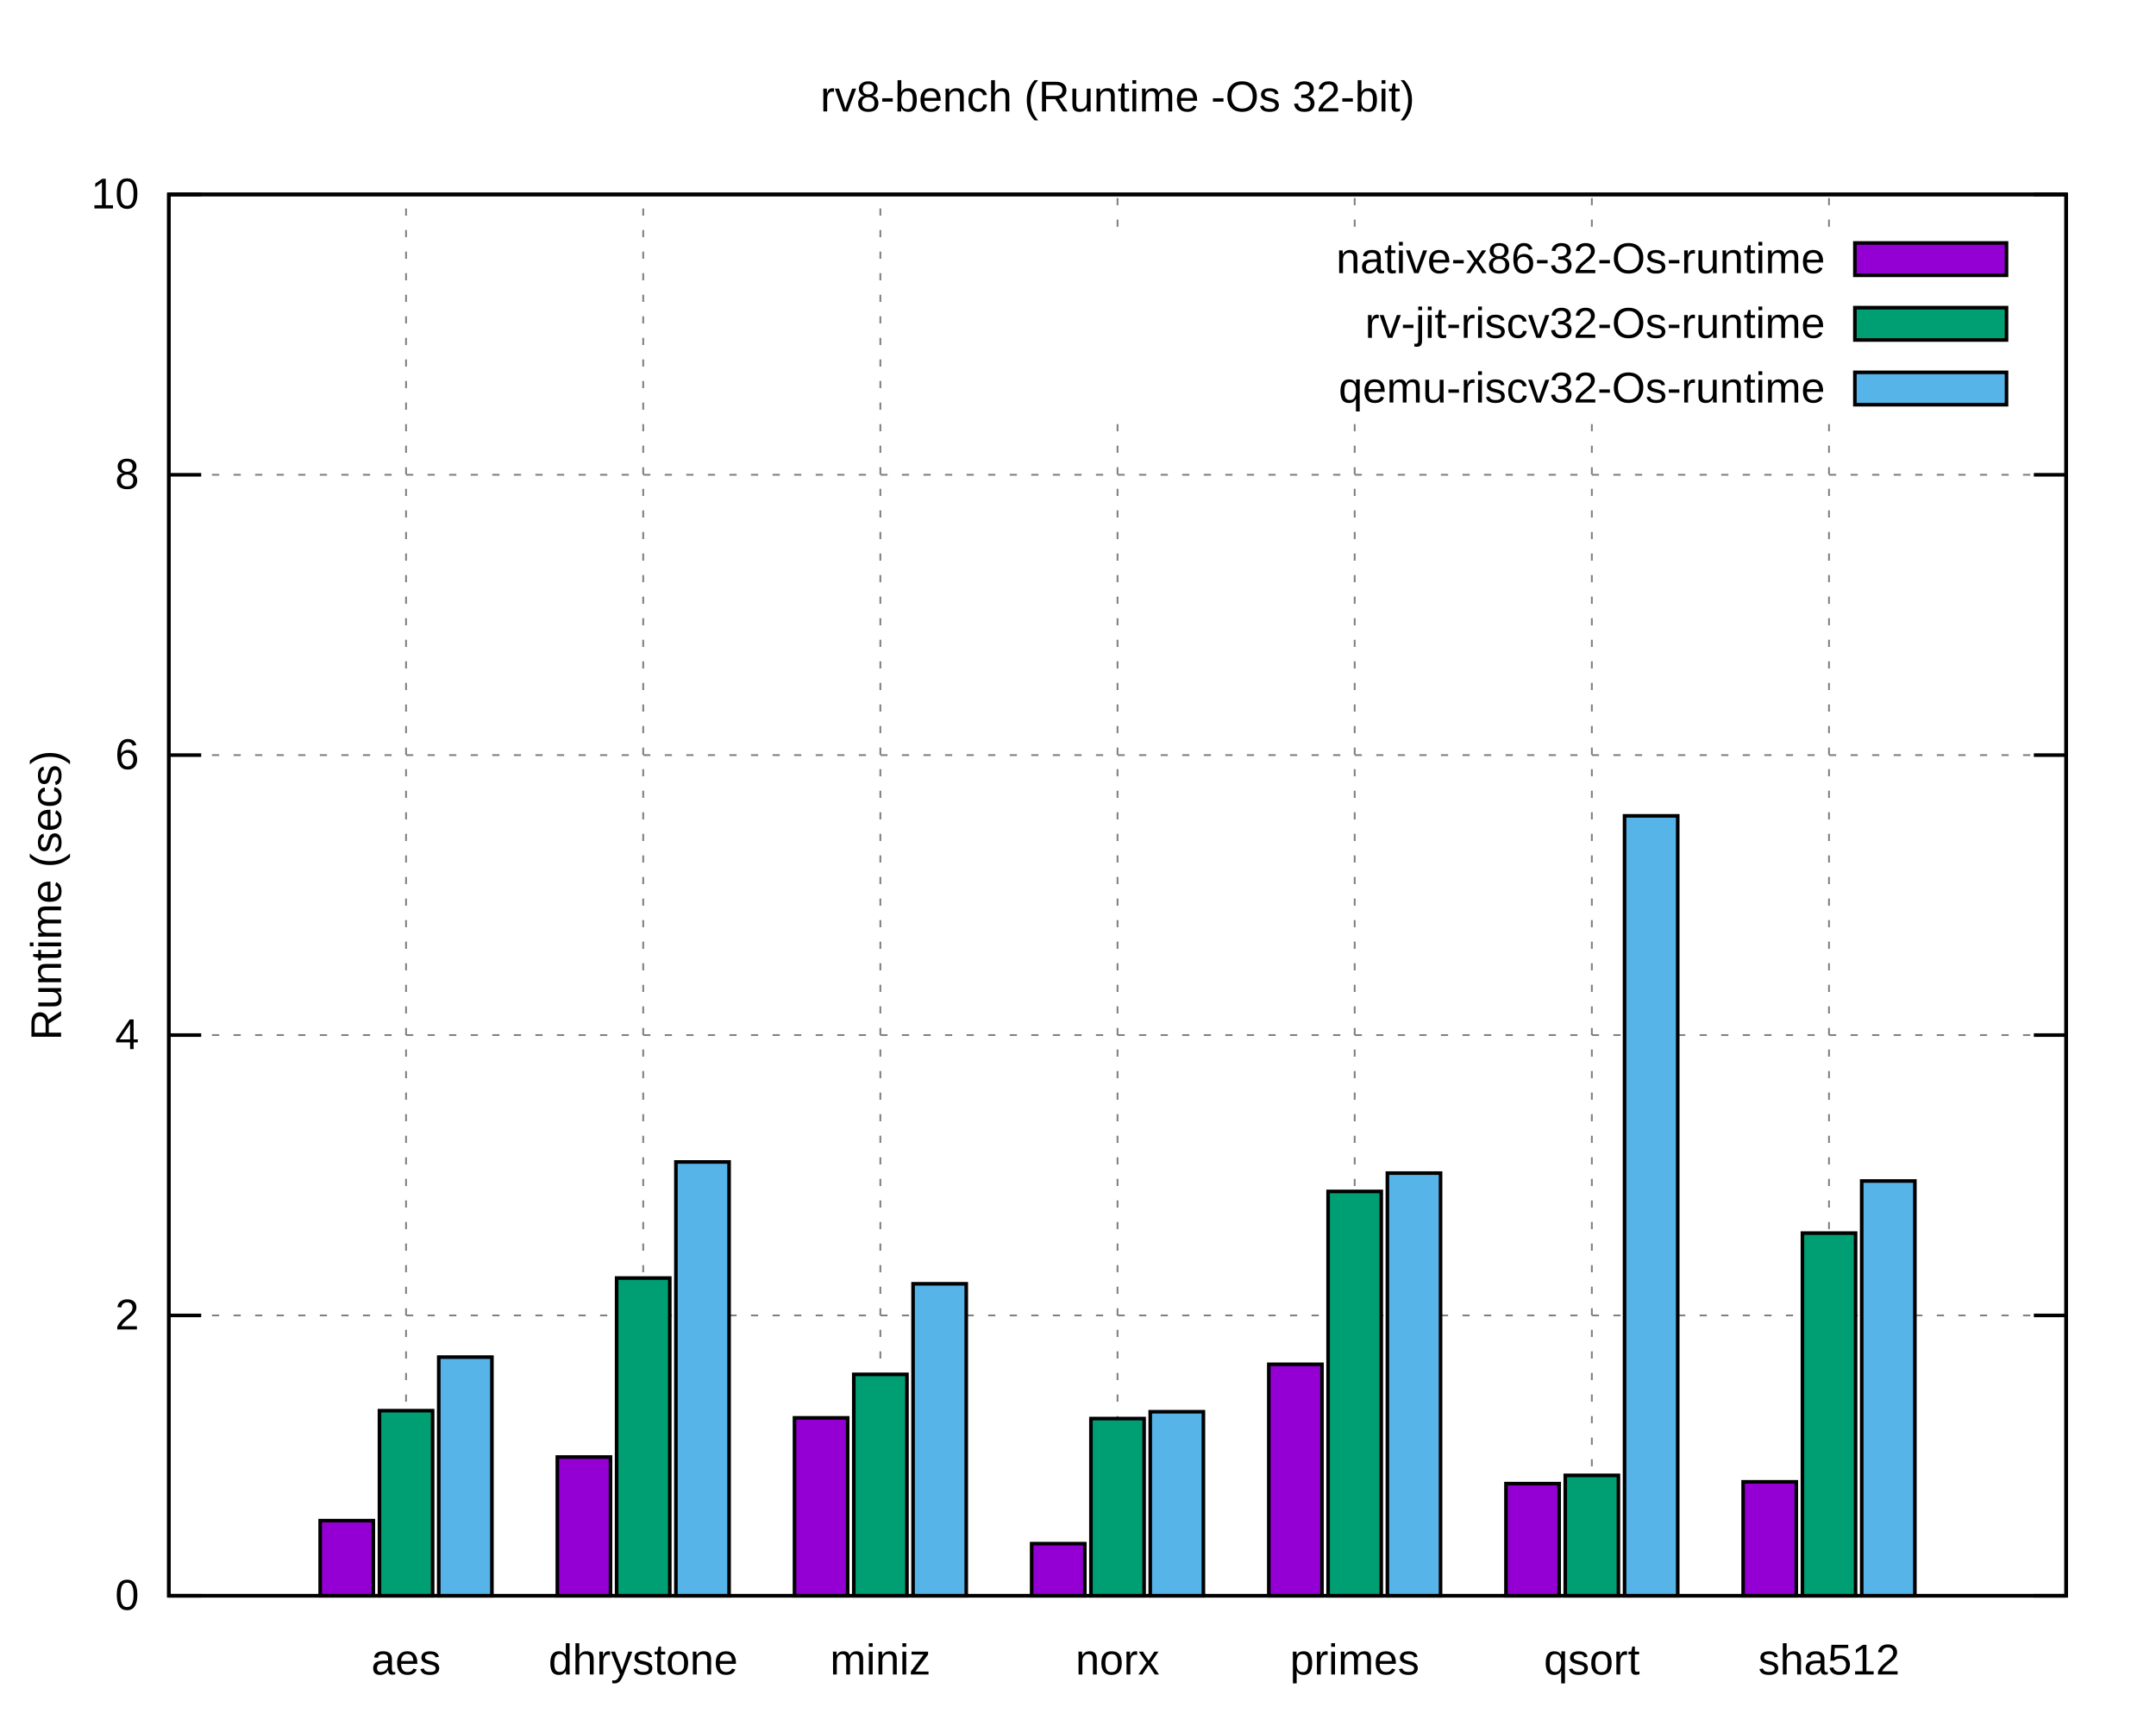
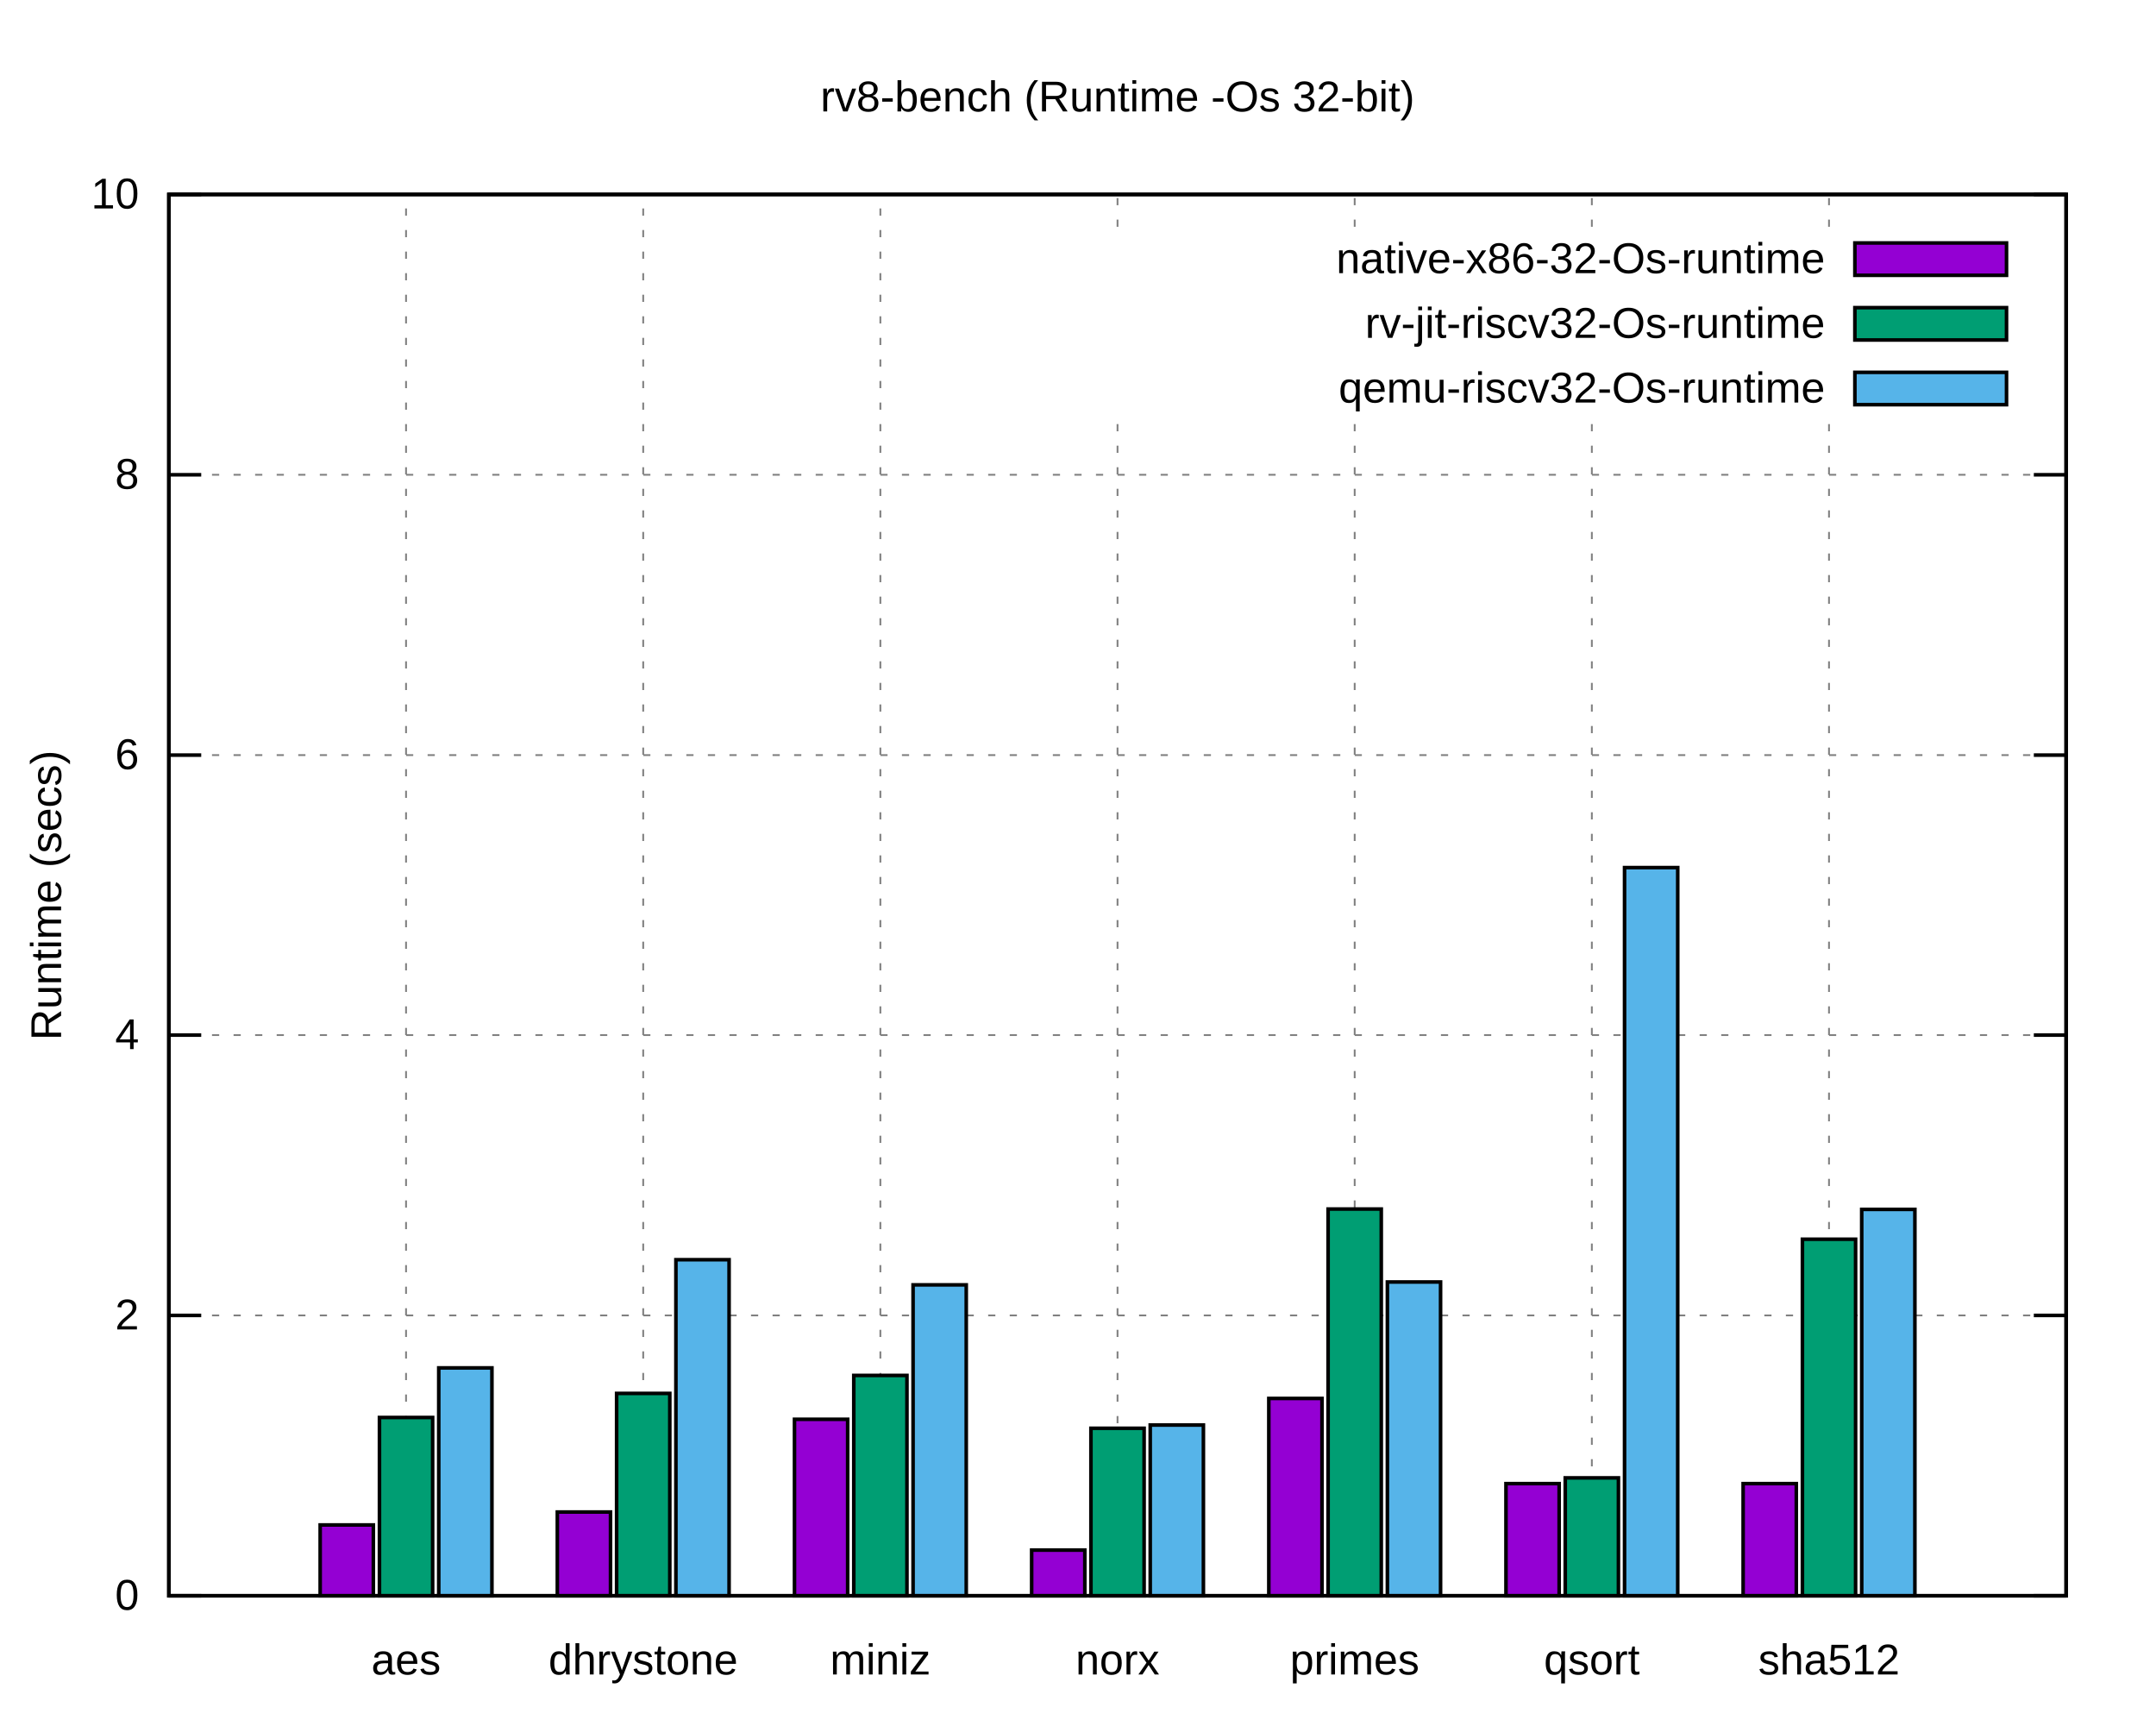
<svg xmlns="http://www.w3.org/2000/svg" xmlns:xlink="http://www.w3.org/1999/xlink" width="600" height="480" viewBox="0 0 600 480">
  <g id="gnuplot_canvas">
    <rect x="0" y="0" width="600" height="480" fill="none" />
    <defs>
      <circle id="gpDot" r="0.5" stroke-width="0.5" />
      <path id="gpPt0" stroke-width="0.222" stroke="currentColor" d="M-1,0 h2 M0,-1 v2" />
      <path id="gpPt1" stroke-width="0.222" stroke="currentColor" d="M-1,-1 L1,1 M1,-1 L-1,1" />
      <path id="gpPt2" stroke-width="0.222" stroke="currentColor" d="M-1,0 L1,0 M0,-1 L0,1 M-1,-1 L1,1 M-1,1 L1,-1" />
      <rect id="gpPt3" stroke-width="0.222" stroke="currentColor" x="-1" y="-1" width="2" height="2" />
      <rect id="gpPt4" stroke-width="0.222" stroke="currentColor" fill="currentColor" x="-1" y="-1" width="2" height="2" />
      <circle id="gpPt5" stroke-width="0.222" stroke="currentColor" cx="0" cy="0" r="1" />
      <use xlink:href="#gpPt5" id="gpPt6" fill="currentColor" stroke="none" />
      <path id="gpPt7" stroke-width="0.222" stroke="currentColor" d="M0,-1.33 L-1.33,0.67 L1.33,0.67 z" />
      <use xlink:href="#gpPt7" id="gpPt8" fill="currentColor" stroke="none" />
      <use xlink:href="#gpPt7" id="gpPt9" stroke="currentColor" transform="rotate(180)" />
      <use xlink:href="#gpPt9" id="gpPt10" fill="currentColor" stroke="none" />
      <use xlink:href="#gpPt3" id="gpPt11" stroke="currentColor" transform="rotate(45)" />
      <use xlink:href="#gpPt11" id="gpPt12" fill="currentColor" stroke="none" />
      <path id="gpPt13" stroke-width="0.222" stroke="currentColor" d="M0,1.330 L1.265,0.411 L0.782,-1.067 L-0.782,-1.076 L-1.265,0.411 z" />
      <use xlink:href="#gpPt13" id="gpPt14" fill="currentColor" stroke="none" />
      <filter id="textbox" filterUnits="objectBoundingBox" x="0" y="0" height="1" width="1">
        <feFlood flood-color="white" flood-opacity="1" result="bgnd" />
        <feComposite in="SourceGraphic" in2="bgnd" operator="atop" />
      </filter>
      <filter id="greybox" filterUnits="objectBoundingBox" x="0" y="0" height="1" width="1">
        <feFlood flood-color="lightgrey" flood-opacity="1" result="grey" />
        <feComposite in="SourceGraphic" in2="grey" operator="atop" />
      </filter>
    </defs>
    <g fill="none" color="white" stroke="black" stroke-width="1.00" stroke-linecap="butt" stroke-linejoin="miter">
</g>
    <g fill="none" color="black" stroke="currentColor" stroke-width="1.00" stroke-linecap="butt" stroke-linejoin="miter">
</g>
    <g fill="none" color="black" stroke="black" stroke-width="0.50" stroke-linecap="butt" stroke-linejoin="miter">
</g>
    <g fill="none" color="gray" stroke="currentColor" stroke-width="0.50" stroke-linecap="butt" stroke-linejoin="miter">
      <path stroke="gray" stroke-dasharray="2,4" class="gridline" d="M47.0,444.0 L575.0,444.0  " />
    </g>
    <g fill="none" color="gray" stroke="gray" stroke-width="1.00" stroke-linecap="butt" stroke-linejoin="miter">
</g>
    <g fill="none" color="black" stroke="currentColor" stroke-width="1.00" stroke-linecap="butt" stroke-linejoin="miter">
      <path stroke="black" d="M47.0,444.0 L56.0,444.0 M575.0,444.0 L566.0,444.0  " />
      <g transform="translate(38.7,447.9)" stroke="none" fill="black" font-family="Arial" font-size="12.00" text-anchor="end">
        <text>
          <tspan font-family="Arial"> 0</tspan>
        </text>
      </g>
    </g>
    <g fill="none" color="black" stroke="currentColor" stroke-width="1.00" stroke-linecap="butt" stroke-linejoin="miter">
</g>
    <g fill="none" color="black" stroke="black" stroke-width="0.50" stroke-linecap="butt" stroke-linejoin="miter">
</g>
    <g fill="none" color="gray" stroke="currentColor" stroke-width="0.50" stroke-linecap="butt" stroke-linejoin="miter">
      <path stroke="gray" stroke-dasharray="2,4" class="gridline" d="M47.0,366.0 L575.0,366.0  " />
    </g>
    <g fill="none" color="gray" stroke="gray" stroke-width="1.00" stroke-linecap="butt" stroke-linejoin="miter">
</g>
    <g fill="none" color="black" stroke="currentColor" stroke-width="1.00" stroke-linecap="butt" stroke-linejoin="miter">
      <path stroke="black" d="M47.0,366.0 L56.0,366.0 M575.0,366.0 L566.0,366.0  " />
      <g transform="translate(38.7,369.9)" stroke="none" fill="black" font-family="Arial" font-size="12.00" text-anchor="end">
        <text>
          <tspan font-family="Arial"> 2</tspan>
        </text>
      </g>
    </g>
    <g fill="none" color="black" stroke="currentColor" stroke-width="1.00" stroke-linecap="butt" stroke-linejoin="miter">
</g>
    <g fill="none" color="black" stroke="black" stroke-width="0.50" stroke-linecap="butt" stroke-linejoin="miter">
</g>
    <g fill="none" color="gray" stroke="currentColor" stroke-width="0.50" stroke-linecap="butt" stroke-linejoin="miter">
      <path stroke="gray" stroke-dasharray="2,4" class="gridline" d="M47.0,288.0 L575.0,288.0  " />
    </g>
    <g fill="none" color="gray" stroke="gray" stroke-width="1.00" stroke-linecap="butt" stroke-linejoin="miter">
</g>
    <g fill="none" color="black" stroke="currentColor" stroke-width="1.00" stroke-linecap="butt" stroke-linejoin="miter">
      <path stroke="black" d="M47.0,288.0 L56.0,288.0 M575.0,288.0 L566.0,288.0  " />
      <g transform="translate(38.7,291.9)" stroke="none" fill="black" font-family="Arial" font-size="12.00" text-anchor="end">
        <text>
          <tspan font-family="Arial"> 4</tspan>
        </text>
      </g>
    </g>
    <g fill="none" color="black" stroke="currentColor" stroke-width="1.00" stroke-linecap="butt" stroke-linejoin="miter">
</g>
    <g fill="none" color="black" stroke="black" stroke-width="0.50" stroke-linecap="butt" stroke-linejoin="miter">
</g>
    <g fill="none" color="gray" stroke="currentColor" stroke-width="0.50" stroke-linecap="butt" stroke-linejoin="miter">
      <path stroke="gray" stroke-dasharray="2,4" class="gridline" d="M47.0,210.1 L575.0,210.1  " />
    </g>
    <g fill="none" color="gray" stroke="gray" stroke-width="1.00" stroke-linecap="butt" stroke-linejoin="miter">
</g>
    <g fill="none" color="black" stroke="currentColor" stroke-width="1.00" stroke-linecap="butt" stroke-linejoin="miter">
      <path stroke="black" d="M47.0,210.1 L56.0,210.1 M575.0,210.1 L566.0,210.1  " />
      <g transform="translate(38.7,214.0)" stroke="none" fill="black" font-family="Arial" font-size="12.00" text-anchor="end">
        <text>
          <tspan font-family="Arial"> 6</tspan>
        </text>
      </g>
    </g>
    <g fill="none" color="black" stroke="currentColor" stroke-width="1.00" stroke-linecap="butt" stroke-linejoin="miter">
</g>
    <g fill="none" color="black" stroke="black" stroke-width="0.50" stroke-linecap="butt" stroke-linejoin="miter">
</g>
    <g fill="none" color="gray" stroke="currentColor" stroke-width="0.50" stroke-linecap="butt" stroke-linejoin="miter">
      <path stroke="gray" stroke-dasharray="2,4" class="gridline" d="M47.0,132.1 L575.0,132.1  " />
    </g>
    <g fill="none" color="gray" stroke="gray" stroke-width="1.00" stroke-linecap="butt" stroke-linejoin="miter">
</g>
    <g fill="none" color="black" stroke="currentColor" stroke-width="1.00" stroke-linecap="butt" stroke-linejoin="miter">
      <path stroke="black" d="M47.0,132.1 L56.0,132.1 M575.0,132.1 L566.0,132.1  " />
      <g transform="translate(38.7,136.0)" stroke="none" fill="black" font-family="Arial" font-size="12.00" text-anchor="end">
        <text>
          <tspan font-family="Arial"> 8</tspan>
        </text>
      </g>
    </g>
    <g fill="none" color="black" stroke="currentColor" stroke-width="1.00" stroke-linecap="butt" stroke-linejoin="miter">
</g>
    <g fill="none" color="black" stroke="black" stroke-width="0.50" stroke-linecap="butt" stroke-linejoin="miter">
</g>
    <g fill="none" color="gray" stroke="currentColor" stroke-width="0.50" stroke-linecap="butt" stroke-linejoin="miter">
      <path stroke="gray" stroke-dasharray="2,4" class="gridline" d="M47.0,54.1 L575.0,54.1  " />
    </g>
    <g fill="none" color="gray" stroke="gray" stroke-width="1.00" stroke-linecap="butt" stroke-linejoin="miter">
</g>
    <g fill="none" color="black" stroke="currentColor" stroke-width="1.00" stroke-linecap="butt" stroke-linejoin="miter">
      <path stroke="black" d="M47.0,54.1 L56.0,54.1 M575.0,54.1 L566.0,54.1  " />
      <g transform="translate(38.7,58.0)" stroke="none" fill="black" font-family="Arial" font-size="12.00" text-anchor="end">
        <text>
          <tspan font-family="Arial"> 10</tspan>
        </text>
      </g>
    </g>
    <g fill="none" color="black" stroke="currentColor" stroke-width="1.00" stroke-linecap="butt" stroke-linejoin="miter">
</g>
    <g fill="none" color="black" stroke="black" stroke-width="0.50" stroke-linecap="butt" stroke-linejoin="miter">
</g>
    <g fill="none" color="gray" stroke="currentColor" stroke-width="0.50" stroke-linecap="butt" stroke-linejoin="miter">
      <path stroke="gray" stroke-dasharray="2,4" class="gridline" d="M113.0,444.0 L113.0,54.1  " />
    </g>
    <g fill="none" color="gray" stroke="gray" stroke-width="1.00" stroke-linecap="butt" stroke-linejoin="miter">
</g>
    <g fill="none" color="black" stroke="currentColor" stroke-width="1.00" stroke-linecap="butt" stroke-linejoin="miter">
      <path stroke="black" d="M113.0,444.0 M113.0,54.1  " />
      <g transform="translate(113.0,465.9)" stroke="none" fill="black" font-family="Arial" font-size="12.00" text-anchor="middle">
        <text>
          <tspan font-family="Arial">aes</tspan>
        </text>
      </g>
    </g>
    <g fill="none" color="black" stroke="currentColor" stroke-width="1.00" stroke-linecap="butt" stroke-linejoin="miter">
</g>
    <g fill="none" color="black" stroke="black" stroke-width="0.50" stroke-linecap="butt" stroke-linejoin="miter">
</g>
    <g fill="none" color="gray" stroke="currentColor" stroke-width="0.50" stroke-linecap="butt" stroke-linejoin="miter">
      <path stroke="gray" stroke-dasharray="2,4" class="gridline" d="M179.0,444.0 L179.0,54.1  " />
    </g>
    <g fill="none" color="gray" stroke="gray" stroke-width="1.00" stroke-linecap="butt" stroke-linejoin="miter">
</g>
    <g fill="none" color="black" stroke="currentColor" stroke-width="1.00" stroke-linecap="butt" stroke-linejoin="miter">
      <path stroke="black" d="M179.0,444.0 M179.0,54.1  " />
      <g transform="translate(179.0,465.9)" stroke="none" fill="black" font-family="Arial" font-size="12.00" text-anchor="middle">
        <text>
          <tspan font-family="Arial">dhrystone</tspan>
        </text>
      </g>
    </g>
    <g fill="none" color="black" stroke="currentColor" stroke-width="1.00" stroke-linecap="butt" stroke-linejoin="miter">
</g>
    <g fill="none" color="black" stroke="black" stroke-width="0.50" stroke-linecap="butt" stroke-linejoin="miter">
</g>
    <g fill="none" color="gray" stroke="currentColor" stroke-width="0.50" stroke-linecap="butt" stroke-linejoin="miter">
      <path stroke="gray" stroke-dasharray="2,4" class="gridline" d="M245.0,444.0 L245.0,54.1  " />
    </g>
    <g fill="none" color="gray" stroke="gray" stroke-width="1.00" stroke-linecap="butt" stroke-linejoin="miter">
</g>
    <g fill="none" color="black" stroke="currentColor" stroke-width="1.00" stroke-linecap="butt" stroke-linejoin="miter">
      <path stroke="black" d="M245.0,444.0 M245.0,54.1  " />
      <g transform="translate(245.0,465.9)" stroke="none" fill="black" font-family="Arial" font-size="12.00" text-anchor="middle">
        <text>
          <tspan font-family="Arial">miniz</tspan>
        </text>
      </g>
    </g>
    <g fill="none" color="black" stroke="currentColor" stroke-width="1.00" stroke-linecap="butt" stroke-linejoin="miter">
</g>
    <g fill="none" color="black" stroke="black" stroke-width="0.50" stroke-linecap="butt" stroke-linejoin="miter">
</g>
    <g fill="none" color="gray" stroke="currentColor" stroke-width="0.50" stroke-linecap="butt" stroke-linejoin="miter">
      <path stroke="gray" stroke-dasharray="2,4" class="gridline" d="M311.0,444.0 L311.0,117.1 M311.0,63.1 L311.0,54.1  " />
    </g>
    <g fill="none" color="gray" stroke="gray" stroke-width="1.00" stroke-linecap="butt" stroke-linejoin="miter">
</g>
    <g fill="none" color="black" stroke="currentColor" stroke-width="1.00" stroke-linecap="butt" stroke-linejoin="miter">
      <path stroke="black" d="M311.0,444.0 M311.0,54.1  " />
      <g transform="translate(311.0,465.9)" stroke="none" fill="black" font-family="Arial" font-size="12.00" text-anchor="middle">
        <text>
          <tspan font-family="Arial">norx</tspan>
        </text>
      </g>
    </g>
    <g fill="none" color="black" stroke="currentColor" stroke-width="1.00" stroke-linecap="butt" stroke-linejoin="miter">
</g>
    <g fill="none" color="black" stroke="black" stroke-width="0.50" stroke-linecap="butt" stroke-linejoin="miter">
</g>
    <g fill="none" color="gray" stroke="currentColor" stroke-width="0.50" stroke-linecap="butt" stroke-linejoin="miter">
      <path stroke="gray" stroke-dasharray="2,4" class="gridline" d="M377.0,444.0 L377.0,117.1 M377.0,63.1 L377.0,54.1  " />
    </g>
    <g fill="none" color="gray" stroke="gray" stroke-width="1.00" stroke-linecap="butt" stroke-linejoin="miter">
</g>
    <g fill="none" color="black" stroke="currentColor" stroke-width="1.00" stroke-linecap="butt" stroke-linejoin="miter">
      <path stroke="black" d="M377.0,444.0 M377.0,54.1  " />
      <g transform="translate(377.0,465.9)" stroke="none" fill="black" font-family="Arial" font-size="12.00" text-anchor="middle">
        <text>
          <tspan font-family="Arial">primes</tspan>
        </text>
      </g>
    </g>
    <g fill="none" color="black" stroke="currentColor" stroke-width="1.00" stroke-linecap="butt" stroke-linejoin="miter">
</g>
    <g fill="none" color="black" stroke="black" stroke-width="0.50" stroke-linecap="butt" stroke-linejoin="miter">
</g>
    <g fill="none" color="gray" stroke="currentColor" stroke-width="0.50" stroke-linecap="butt" stroke-linejoin="miter">
      <path stroke="gray" stroke-dasharray="2,4" class="gridline" d="M443.0,444.0 L443.0,117.1 M443.0,63.1 L443.0,54.1  " />
    </g>
    <g fill="none" color="gray" stroke="gray" stroke-width="1.00" stroke-linecap="butt" stroke-linejoin="miter">
</g>
    <g fill="none" color="black" stroke="currentColor" stroke-width="1.00" stroke-linecap="butt" stroke-linejoin="miter">
      <path stroke="black" d="M443.0,444.0 M443.0,54.1  " />
      <g transform="translate(443.0,465.9)" stroke="none" fill="black" font-family="Arial" font-size="12.00" text-anchor="middle">
        <text>
          <tspan font-family="Arial">qsort</tspan>
        </text>
      </g>
    </g>
    <g fill="none" color="black" stroke="currentColor" stroke-width="1.00" stroke-linecap="butt" stroke-linejoin="miter">
</g>
    <g fill="none" color="black" stroke="black" stroke-width="0.50" stroke-linecap="butt" stroke-linejoin="miter">
</g>
    <g fill="none" color="gray" stroke="currentColor" stroke-width="0.50" stroke-linecap="butt" stroke-linejoin="miter">
      <path stroke="gray" stroke-dasharray="2,4" class="gridline" d="M509.0,444.0 L509.0,117.1 M509.0,63.1 L509.0,54.1  " />
    </g>
    <g fill="none" color="gray" stroke="gray" stroke-width="1.00" stroke-linecap="butt" stroke-linejoin="miter">
</g>
    <g fill="none" color="black" stroke="currentColor" stroke-width="1.00" stroke-linecap="butt" stroke-linejoin="miter">
      <path stroke="black" d="M509.0,444.0 M509.0,54.1  " />
      <g transform="translate(509.0,465.9)" stroke="none" fill="black" font-family="Arial" font-size="12.00" text-anchor="middle">
        <text>
          <tspan font-family="Arial">sha512</tspan>
        </text>
      </g>
    </g>
    <g fill="none" color="black" stroke="currentColor" stroke-width="1.00" stroke-linecap="butt" stroke-linejoin="miter">
</g>
    <g fill="none" color="black" stroke="currentColor" stroke-width="1.00" stroke-linecap="butt" stroke-linejoin="miter">
      <path stroke="black" d="M47.0,54.1 L47.0,444.0 L575.0,444.0 L575.0,54.1 L47.0,54.1 Z  " />
    </g>
    <g fill="none" color="black" stroke="currentColor" stroke-width="1.00" stroke-linecap="butt" stroke-linejoin="miter">
      <g transform="translate(17.0,249.1) rotate(270)" stroke="none" fill="black" font-family="Arial" font-size="12.00" text-anchor="middle">
        <text>
          <tspan font-family="Arial">Runtime (secs)</tspan>
        </text>
      </g>
    </g>
    <g fill="none" color="black" stroke="currentColor" stroke-width="1.00" stroke-linecap="butt" stroke-linejoin="miter">
      <g transform="translate(311.0,31.0)" stroke="none" fill="black" font-family="Arial" font-size="12.00" text-anchor="middle">
        <text>
          <tspan font-family="Arial">rv8-bench (Runtime -Os 32-bit)</tspan>
        </text>
      </g>
    </g>
    <g id="gnuplot_plot_1">
      <g fill="none" color="black" stroke="currentColor" stroke-width="1.00" stroke-linecap="butt" stroke-linejoin="miter">
        <g transform="translate(507.9,76.0)" stroke="none" fill="black" font-family="Arial" font-size="12.00" text-anchor="end">
          <text>
            <tspan font-family="Arial">native-x86-32-Os-runtime</tspan>
          </text>
        </g>
      </g>
      <g fill="none" color="black" stroke="currentColor" stroke-width="1.00" stroke-linecap="butt" stroke-linejoin="miter">
        <g stroke="none" shape-rendering="crispEdges">
          <polygon fill="rgb(148,   0, 211)" points="516.2,76.6 558.4,76.6 558.4,67.6 516.2,67.6 " />
        </g>
        <path stroke="black" d="M516.2,76.6 L558.4,76.6 L558.4,67.6 L516.2,67.6 L516.2,76.6 Z  " />
      </g>
      <g fill="none" color="black" stroke="currentColor" stroke-width="1.00" stroke-linecap="butt" stroke-linejoin="miter">
        <g stroke="none" shape-rendering="crispEdges">
-           <polygon fill="rgb(148,   0, 211)" points="89.1,444.0 104.0,444.0 104.0,423.0 89.1,423.0 " />
-         </g>
-         <path stroke="black" d="M89.1,444.0 L89.1,423.1 L103.9,423.1 L103.9,444.0 L89.1,444.0 Z  " />
-       </g>
-       <g fill="none" color="black" stroke="currentColor" stroke-width="1.00" stroke-linecap="butt" stroke-linejoin="miter">
-         <g stroke="none" shape-rendering="crispEdges">
-           <polygon fill="rgb(148,   0, 211)" points="155.1,444.0 170.0,444.0 170.0,405.3 155.1,405.3 " />
-         </g>
-         <path stroke="black" d="M155.1,444.0 L155.1,405.4 L169.9,405.4 L169.9,444.0 L155.1,444.0 Z  " />
-       </g>
-       <g fill="none" color="black" stroke="currentColor" stroke-width="1.00" stroke-linecap="butt" stroke-linejoin="miter">
-         <g stroke="none" shape-rendering="crispEdges">
-           <polygon fill="rgb(148,   0, 211)" points="221.1,444.0 236.0,444.0 236.0,394.4 221.1,394.4 " />
-         </g>
-         <path stroke="black" d="M221.1,444.0 L221.1,394.5 L235.9,394.5 L235.9,444.0 L221.1,444.0 Z  " />
-       </g>
-       <g fill="none" color="black" stroke="currentColor" stroke-width="1.00" stroke-linecap="butt" stroke-linejoin="miter">
-         <g stroke="none" shape-rendering="crispEdges">
-           <polygon fill="rgb(148,   0, 211)" points="287.1,444.0 302.0,444.0 302.0,429.4 287.1,429.4 " />
-         </g>
-         <path stroke="black" d="M287.1,444.0 L287.1,429.5 L301.9,429.5 L301.9,444.0 L287.1,444.0 Z  " />
-       </g>
-       <g fill="none" color="black" stroke="currentColor" stroke-width="1.00" stroke-linecap="butt" stroke-linejoin="miter">
-         <g stroke="none" shape-rendering="crispEdges">
-           <polygon fill="rgb(148,   0, 211)" points="353.1,444.0 368.0,444.0 368.0,379.5 353.1,379.5 " />
-         </g>
-         <path stroke="black" d="M353.1,444.0 L353.1,379.6 L367.9,379.6 L367.9,444.0 L353.1,444.0 Z  " />
+           <polygon fill="rgb(148,   0, 211)" points="89.1,444.0 104.0,444.0 104.0,424.2 89.1,424.2 " />
+         </g>
+         <path stroke="black" d="M89.1,444.0 L89.1,424.3 L103.9,424.3 L103.9,444.0 L89.1,444.0 Z  " />
+       </g>
+       <g fill="none" color="black" stroke="currentColor" stroke-width="1.00" stroke-linecap="butt" stroke-linejoin="miter">
+         <g stroke="none" shape-rendering="crispEdges">
+           <polygon fill="rgb(148,   0, 211)" points="155.1,444.0 170.0,444.0 170.0,420.6 155.1,420.6 " />
+         </g>
+         <path stroke="black" d="M155.1,444.0 L155.1,420.7 L169.9,420.7 L169.9,444.0 L155.1,444.0 Z  " />
+       </g>
+       <g fill="none" color="black" stroke="currentColor" stroke-width="1.00" stroke-linecap="butt" stroke-linejoin="miter">
+         <g stroke="none" shape-rendering="crispEdges">
+           <polygon fill="rgb(148,   0, 211)" points="221.1,444.0 236.0,444.0 236.0,394.8 221.1,394.8 " />
+         </g>
+         <path stroke="black" d="M221.1,444.0 L221.1,394.9 L235.9,394.9 L235.9,444.0 L221.1,444.0 Z  " />
+       </g>
+       <g fill="none" color="black" stroke="currentColor" stroke-width="1.00" stroke-linecap="butt" stroke-linejoin="miter">
+         <g stroke="none" shape-rendering="crispEdges">
+           <polygon fill="rgb(148,   0, 211)" points="287.1,444.0 302.0,444.0 302.0,431.2 287.1,431.2 " />
+         </g>
+         <path stroke="black" d="M287.1,444.0 L287.1,431.3 L301.9,431.3 L301.9,444.0 L287.1,444.0 Z  " />
+       </g>
+       <g fill="none" color="black" stroke="currentColor" stroke-width="1.00" stroke-linecap="butt" stroke-linejoin="miter">
+         <g stroke="none" shape-rendering="crispEdges">
+           <polygon fill="rgb(148,   0, 211)" points="353.1,444.0 368.0,444.0 368.0,389.0 353.1,389.0 " />
+         </g>
+         <path stroke="black" d="M353.1,444.0 L353.1,389.1 L367.9,389.1 L367.9,444.0 L353.1,444.0 Z  " />
      </g>
      <g fill="none" color="black" stroke="currentColor" stroke-width="1.00" stroke-linecap="butt" stroke-linejoin="miter">
        <g stroke="none" shape-rendering="crispEdges">
          <polygon fill="rgb(148,   0, 211)" points="419.1,444.0 434.0,444.0 434.0,412.7 419.1,412.7 " />
        </g>
        <path stroke="black" d="M419.1,444.0 L419.1,412.8 L433.9,412.8 L433.9,444.0 L419.1,444.0 Z  " />
      </g>
      <g fill="none" color="black" stroke="currentColor" stroke-width="1.00" stroke-linecap="butt" stroke-linejoin="miter">
        <g stroke="none" shape-rendering="crispEdges">
-           <polygon fill="rgb(148,   0, 211)" points="485.1,444.0 500.0,444.0 500.0,412.2 485.1,412.2 " />
-         </g>
-         <path stroke="black" d="M485.1,444.0 L485.1,412.3 L499.9,412.3 L499.9,444.0 L485.1,444.0 Z  " />
+           <polygon fill="rgb(148,   0, 211)" points="485.1,444.0 500.0,444.0 500.0,412.7 485.1,412.7 " />
+         </g>
+         <path stroke="black" d="M485.1,444.0 L485.1,412.8 L499.9,412.8 L499.9,444.0 L485.1,444.0 Z  " />
      </g>
      <g fill="none" color="black" stroke="currentColor" stroke-width="1.00" stroke-linecap="butt" stroke-linejoin="miter">
</g>
    </g>
    <g id="gnuplot_plot_2">
      <g fill="none" color="black" stroke="currentColor" stroke-width="1.00" stroke-linecap="butt" stroke-linejoin="miter">
        <g transform="translate(507.9,94.0)" stroke="none" fill="black" font-family="Arial" font-size="12.00" text-anchor="end">
          <text>
            <tspan font-family="Arial">rv-jit-riscv32-Os-runtime</tspan>
          </text>
        </g>
      </g>
      <g fill="none" color="black" stroke="currentColor" stroke-width="1.00" stroke-linecap="butt" stroke-linejoin="miter">
        <g stroke="none" shape-rendering="crispEdges">
          <polygon fill="rgb(  0, 158, 115)" points="516.2,94.6 558.4,94.6 558.4,85.6 516.2,85.6 " />
        </g>
        <path stroke="black" d="M516.2,94.6 L558.4,94.6 L558.4,85.6 L516.2,85.6 L516.2,94.6 Z  " />
      </g>
      <g fill="none" color="black" stroke="currentColor" stroke-width="1.00" stroke-linecap="butt" stroke-linejoin="miter">
        <g stroke="none" shape-rendering="crispEdges">
-           <polygon fill="rgb(  0, 158, 115)" points="105.6,444.0 120.5,444.0 120.5,392.4 105.6,392.4 " />
-         </g>
-         <path stroke="black" d="M105.6,444.0 L105.6,392.5 L120.4,392.5 L120.4,444.0 L105.6,444.0 Z  " />
-       </g>
-       <g fill="none" color="black" stroke="currentColor" stroke-width="1.00" stroke-linecap="butt" stroke-linejoin="miter">
-         <g stroke="none" shape-rendering="crispEdges">
-           <polygon fill="rgb(  0, 158, 115)" points="171.6,444.0 186.5,444.0 186.5,355.5 171.6,355.5 " />
-         </g>
-         <path stroke="black" d="M171.6,444.0 L171.6,355.6 L186.4,355.6 L186.4,444.0 L171.6,444.0 Z  " />
-       </g>
-       <g fill="none" color="black" stroke="currentColor" stroke-width="1.00" stroke-linecap="butt" stroke-linejoin="miter">
-         <g stroke="none" shape-rendering="crispEdges">
-           <polygon fill="rgb(  0, 158, 115)" points="237.6,444.0 252.5,444.0 252.5,382.3 237.6,382.3 " />
-         </g>
-         <path stroke="black" d="M237.6,444.0 L237.6,382.4 L252.4,382.4 L252.4,444.0 L237.6,444.0 Z  " />
-       </g>
-       <g fill="none" color="black" stroke="currentColor" stroke-width="1.00" stroke-linecap="butt" stroke-linejoin="miter">
-         <g stroke="none" shape-rendering="crispEdges">
-           <polygon fill="rgb(  0, 158, 115)" points="303.6,444.0 318.5,444.0 318.5,394.6 303.6,394.6 " />
-         </g>
-         <path stroke="black" d="M303.6,444.0 L303.6,394.7 L318.4,394.7 L318.4,444.0 L303.6,444.0 Z  " />
-       </g>
-       <g fill="none" color="black" stroke="currentColor" stroke-width="1.00" stroke-linecap="butt" stroke-linejoin="miter">
-         <g stroke="none" shape-rendering="crispEdges">
-           <polygon fill="rgb(  0, 158, 115)" points="369.6,444.0 384.5,444.0 384.5,331.4 369.6,331.4 " />
-         </g>
-         <path stroke="black" d="M369.6,444.0 L369.6,331.5 L384.4,331.5 L384.4,444.0 L369.6,444.0 Z  " />
-       </g>
-       <g fill="none" color="black" stroke="currentColor" stroke-width="1.00" stroke-linecap="butt" stroke-linejoin="miter">
-         <g stroke="none" shape-rendering="crispEdges">
-           <polygon fill="rgb(  0, 158, 115)" points="435.6,444.0 450.5,444.0 450.5,410.4 435.6,410.4 " />
-         </g>
-         <path stroke="black" d="M435.6,444.0 L435.6,410.5 L450.4,410.5 L450.4,444.0 L435.6,444.0 Z  " />
-       </g>
-       <g fill="none" color="black" stroke="currentColor" stroke-width="1.00" stroke-linecap="butt" stroke-linejoin="miter">
-         <g stroke="none" shape-rendering="crispEdges">
-           <polygon fill="rgb(  0, 158, 115)" points="501.6,444.0 516.5,444.0 516.5,343.0 501.6,343.0 " />
-         </g>
-         <path stroke="black" d="M501.6,444.0 L501.6,343.1 L516.4,343.1 L516.4,444.0 L501.6,444.0 Z  " />
+           <polygon fill="rgb(  0, 158, 115)" points="105.6,444.0 120.5,444.0 120.5,394.3 105.6,394.3 " />
+         </g>
+         <path stroke="black" d="M105.6,444.0 L105.6,394.4 L120.4,394.4 L120.4,444.0 L105.6,444.0 Z  " />
+       </g>
+       <g fill="none" color="black" stroke="currentColor" stroke-width="1.00" stroke-linecap="butt" stroke-linejoin="miter">
+         <g stroke="none" shape-rendering="crispEdges">
+           <polygon fill="rgb(  0, 158, 115)" points="171.6,444.0 186.5,444.0 186.5,387.6 171.6,387.6 " />
+         </g>
+         <path stroke="black" d="M171.6,444.0 L171.6,387.7 L186.4,387.7 L186.4,444.0 L171.6,444.0 Z  " />
+       </g>
+       <g fill="none" color="black" stroke="currentColor" stroke-width="1.00" stroke-linecap="butt" stroke-linejoin="miter">
+         <g stroke="none" shape-rendering="crispEdges">
+           <polygon fill="rgb(  0, 158, 115)" points="237.6,444.0 252.5,444.0 252.5,382.6 237.6,382.6 " />
+         </g>
+         <path stroke="black" d="M237.6,444.0 L237.6,382.7 L252.4,382.7 L252.4,444.0 L237.6,444.0 Z  " />
+       </g>
+       <g fill="none" color="black" stroke="currentColor" stroke-width="1.00" stroke-linecap="butt" stroke-linejoin="miter">
+         <g stroke="none" shape-rendering="crispEdges">
+           <polygon fill="rgb(  0, 158, 115)" points="303.6,444.0 318.5,444.0 318.5,397.3 303.6,397.3 " />
+         </g>
+         <path stroke="black" d="M303.6,444.0 L303.6,397.4 L318.4,397.4 L318.4,444.0 L303.6,444.0 Z  " />
+       </g>
+       <g fill="none" color="black" stroke="currentColor" stroke-width="1.00" stroke-linecap="butt" stroke-linejoin="miter">
+         <g stroke="none" shape-rendering="crispEdges">
+           <polygon fill="rgb(  0, 158, 115)" points="369.6,444.0 384.5,444.0 384.5,336.3 369.6,336.3 " />
+         </g>
+         <path stroke="black" d="M369.6,444.0 L369.6,336.4 L384.4,336.4 L384.4,444.0 L369.6,444.0 Z  " />
+       </g>
+       <g fill="none" color="black" stroke="currentColor" stroke-width="1.00" stroke-linecap="butt" stroke-linejoin="miter">
+         <g stroke="none" shape-rendering="crispEdges">
+           <polygon fill="rgb(  0, 158, 115)" points="435.6,444.0 450.5,444.0 450.5,411.1 435.6,411.1 " />
+         </g>
+         <path stroke="black" d="M435.6,444.0 L435.6,411.2 L450.4,411.2 L450.4,444.0 L435.6,444.0 Z  " />
+       </g>
+       <g fill="none" color="black" stroke="currentColor" stroke-width="1.00" stroke-linecap="butt" stroke-linejoin="miter">
+         <g stroke="none" shape-rendering="crispEdges">
+           <polygon fill="rgb(  0, 158, 115)" points="501.6,444.0 516.5,444.0 516.5,344.7 501.6,344.7 " />
+         </g>
+         <path stroke="black" d="M501.6,444.0 L501.6,344.8 L516.4,344.8 L516.4,444.0 L501.6,444.0 Z  " />
      </g>
      <g fill="none" color="black" stroke="currentColor" stroke-width="1.00" stroke-linecap="butt" stroke-linejoin="miter">
</g>
    </g>
    <g id="gnuplot_plot_3">
      <g fill="none" color="black" stroke="currentColor" stroke-width="1.00" stroke-linecap="butt" stroke-linejoin="miter">
        <g transform="translate(507.9,112.0)" stroke="none" fill="black" font-family="Arial" font-size="12.00" text-anchor="end">
          <text>
            <tspan font-family="Arial">qemu-riscv32-Os-runtime</tspan>
          </text>
        </g>
      </g>
      <g fill="none" color="black" stroke="currentColor" stroke-width="1.00" stroke-linecap="butt" stroke-linejoin="miter">
        <g stroke="none" shape-rendering="crispEdges">
          <polygon fill="rgb( 86, 180, 233)" points="516.2,112.6 558.4,112.6 558.4,103.6 516.2,103.6 " />
        </g>
        <path stroke="black" d="M516.2,112.6 L558.4,112.6 L558.4,103.6 L516.2,103.6 L516.2,112.6 Z  " />
      </g>
      <g fill="none" color="black" stroke="currentColor" stroke-width="1.00" stroke-linecap="butt" stroke-linejoin="miter">
        <g stroke="none" shape-rendering="crispEdges">
-           <polygon fill="rgb( 86, 180, 233)" points="122.1,444.0 137.0,444.0 137.0,377.5 122.1,377.5 " />
-         </g>
-         <path stroke="black" d="M122.1,444.0 L122.1,377.6 L136.9,377.6 L136.9,444.0 L122.1,444.0 Z  " />
-       </g>
-       <g fill="none" color="black" stroke="currentColor" stroke-width="1.00" stroke-linecap="butt" stroke-linejoin="miter">
-         <g stroke="none" shape-rendering="crispEdges">
-           <polygon fill="rgb( 86, 180, 233)" points="188.1,444.0 203.0,444.0 203.0,323.2 188.1,323.2 " />
-         </g>
-         <path stroke="black" d="M188.1,444.0 L188.1,323.3 L202.9,323.3 L202.9,444.0 L188.1,444.0 Z  " />
-       </g>
-       <g fill="none" color="black" stroke="currentColor" stroke-width="1.00" stroke-linecap="butt" stroke-linejoin="miter">
-         <g stroke="none" shape-rendering="crispEdges">
-           <polygon fill="rgb( 86, 180, 233)" points="254.1,444.0 269.0,444.0 269.0,357.1 254.1,357.1 " />
-         </g>
-         <path stroke="black" d="M254.1,444.0 L254.1,357.2 L268.9,357.2 L268.9,444.0 L254.1,444.0 Z  " />
-       </g>
-       <g fill="none" color="black" stroke="currentColor" stroke-width="1.00" stroke-linecap="butt" stroke-linejoin="miter">
-         <g stroke="none" shape-rendering="crispEdges">
-           <polygon fill="rgb( 86, 180, 233)" points="320.1,444.0 335.0,444.0 335.0,392.7 320.1,392.7 " />
-         </g>
-         <path stroke="black" d="M320.1,444.0 L320.1,392.8 L334.9,392.8 L334.9,444.0 L320.1,444.0 Z  " />
-       </g>
-       <g fill="none" color="black" stroke="currentColor" stroke-width="1.00" stroke-linecap="butt" stroke-linejoin="miter">
-         <g stroke="none" shape-rendering="crispEdges">
-           <polygon fill="rgb( 86, 180, 233)" points="386.1,444.0 401.0,444.0 401.0,326.3 386.1,326.3 " />
-         </g>
-         <path stroke="black" d="M386.1,444.0 L386.1,326.4 L400.9,326.4 L400.9,444.0 L386.1,444.0 Z  " />
-       </g>
-       <g fill="none" color="black" stroke="currentColor" stroke-width="1.00" stroke-linecap="butt" stroke-linejoin="miter">
-         <g stroke="none" shape-rendering="crispEdges">
-           <polygon fill="rgb( 86, 180, 233)" points="452.1,444.0 467.0,444.0 467.0,226.9 452.1,226.9 " />
-         </g>
-         <path stroke="black" d="M452.1,444.0 L452.1,227.0 L466.9,227.0 L466.9,444.0 L452.1,444.0 Z  " />
-       </g>
-       <g fill="none" color="black" stroke="currentColor" stroke-width="1.00" stroke-linecap="butt" stroke-linejoin="miter">
-         <g stroke="none" shape-rendering="crispEdges">
-           <polygon fill="rgb( 86, 180, 233)" points="518.1,444.0 533.0,444.0 533.0,328.5 518.1,328.5 " />
-         </g>
-         <path stroke="black" d="M518.1,444.0 L518.1,328.6 L532.9,328.6 L532.9,444.0 L518.1,444.0 Z  " />
+           <polygon fill="rgb( 86, 180, 233)" points="122.1,444.0 137.0,444.0 137.0,380.5 122.1,380.5 " />
+         </g>
+         <path stroke="black" d="M122.1,444.0 L122.1,380.6 L136.9,380.6 L136.9,444.0 L122.1,444.0 Z  " />
+       </g>
+       <g fill="none" color="black" stroke="currentColor" stroke-width="1.00" stroke-linecap="butt" stroke-linejoin="miter">
+         <g stroke="none" shape-rendering="crispEdges">
+           <polygon fill="rgb( 86, 180, 233)" points="188.1,444.0 203.0,444.0 203.0,350.4 188.1,350.4 " />
+         </g>
+         <path stroke="black" d="M188.1,444.0 L188.1,350.5 L202.9,350.5 L202.9,444.0 L188.1,444.0 Z  " />
+       </g>
+       <g fill="none" color="black" stroke="currentColor" stroke-width="1.00" stroke-linecap="butt" stroke-linejoin="miter">
+         <g stroke="none" shape-rendering="crispEdges">
+           <polygon fill="rgb( 86, 180, 233)" points="254.1,444.0 269.0,444.0 269.0,357.4 254.1,357.4 " />
+         </g>
+         <path stroke="black" d="M254.1,444.0 L254.1,357.5 L268.9,357.5 L268.9,444.0 L254.1,444.0 Z  " />
+       </g>
+       <g fill="none" color="black" stroke="currentColor" stroke-width="1.00" stroke-linecap="butt" stroke-linejoin="miter">
+         <g stroke="none" shape-rendering="crispEdges">
+           <polygon fill="rgb( 86, 180, 233)" points="320.1,444.0 335.0,444.0 335.0,396.4 320.1,396.4 " />
+         </g>
+         <path stroke="black" d="M320.1,444.0 L320.1,396.5 L334.9,396.5 L334.9,444.0 L320.1,444.0 Z  " />
+       </g>
+       <g fill="none" color="black" stroke="currentColor" stroke-width="1.00" stroke-linecap="butt" stroke-linejoin="miter">
+         <g stroke="none" shape-rendering="crispEdges">
+           <polygon fill="rgb( 86, 180, 233)" points="386.1,444.0 401.0,444.0 401.0,356.6 386.1,356.6 " />
+         </g>
+         <path stroke="black" d="M386.1,444.0 L386.1,356.7 L400.9,356.7 L400.9,444.0 L386.1,444.0 Z  " />
+       </g>
+       <g fill="none" color="black" stroke="currentColor" stroke-width="1.00" stroke-linecap="butt" stroke-linejoin="miter">
+         <g stroke="none" shape-rendering="crispEdges">
+           <polygon fill="rgb( 86, 180, 233)" points="452.1,444.0 467.0,444.0 467.0,241.3 452.1,241.3 " />
+         </g>
+         <path stroke="black" d="M452.1,444.0 L452.1,241.4 L466.9,241.4 L466.9,444.0 L452.1,444.0 Z  " />
+       </g>
+       <g fill="none" color="black" stroke="currentColor" stroke-width="1.00" stroke-linecap="butt" stroke-linejoin="miter">
+         <g stroke="none" shape-rendering="crispEdges">
+           <polygon fill="rgb( 86, 180, 233)" points="518.1,444.0 533.0,444.0 533.0,336.4 518.1,336.4 " />
+         </g>
+         <path stroke="black" d="M518.1,444.0 L518.1,336.5 L532.9,336.5 L532.9,444.0 L518.1,444.0 Z  " />
      </g>
      <g fill="none" color="black" stroke="currentColor" stroke-width="1.00" stroke-linecap="butt" stroke-linejoin="miter">
</g>
    </g>
    <g fill="none" color="white" stroke="rgb( 86, 180, 233)" stroke-width="2.00" stroke-linecap="butt" stroke-linejoin="miter">
</g>
    <g fill="none" color="black" stroke="currentColor" stroke-width="2.00" stroke-linecap="butt" stroke-linejoin="miter">
</g>
    <g fill="none" color="black" stroke="black" stroke-width="1.00" stroke-linecap="butt" stroke-linejoin="miter">
</g>
    <g fill="none" color="black" stroke="currentColor" stroke-width="1.00" stroke-linecap="butt" stroke-linejoin="miter">
      <path stroke="black" d="M47.0,54.1 L47.0,444.0 L575.0,444.0 L575.0,54.1 L47.0,54.1 Z  " />
    </g>
    <g fill="none" color="black" stroke="currentColor" stroke-width="1.00" stroke-linecap="butt" stroke-linejoin="miter">
</g>
  </g>
</svg>
